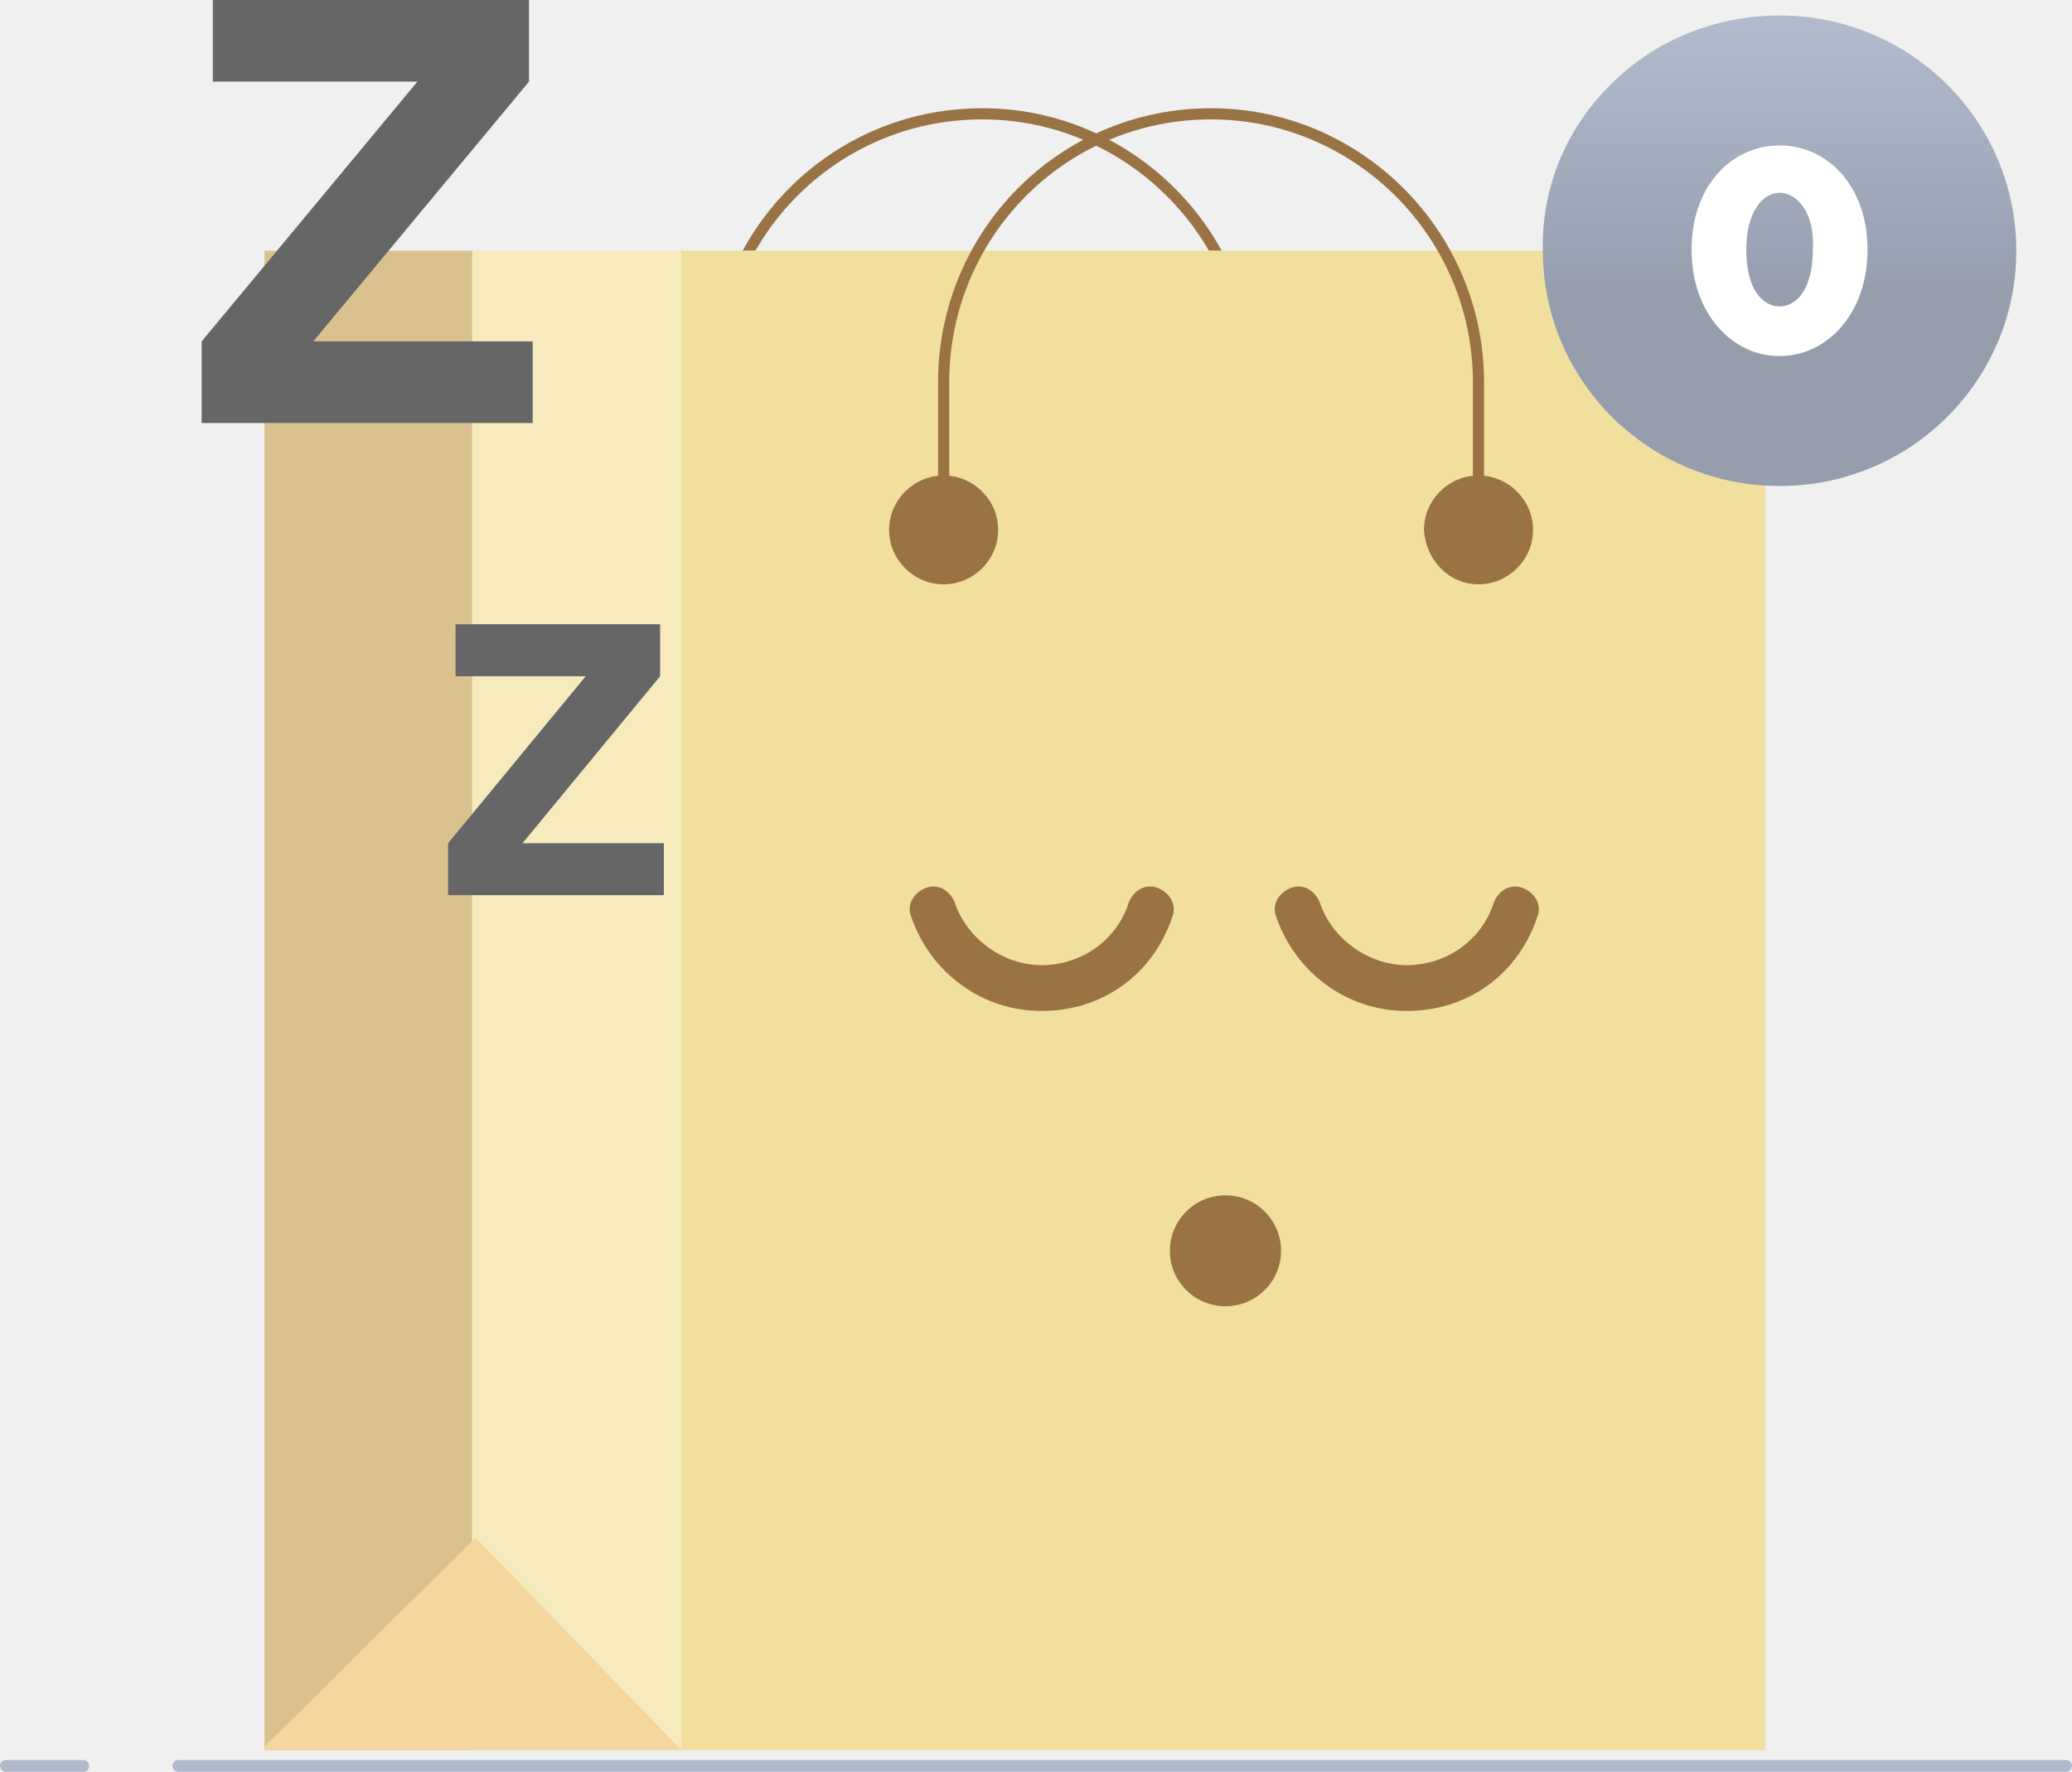
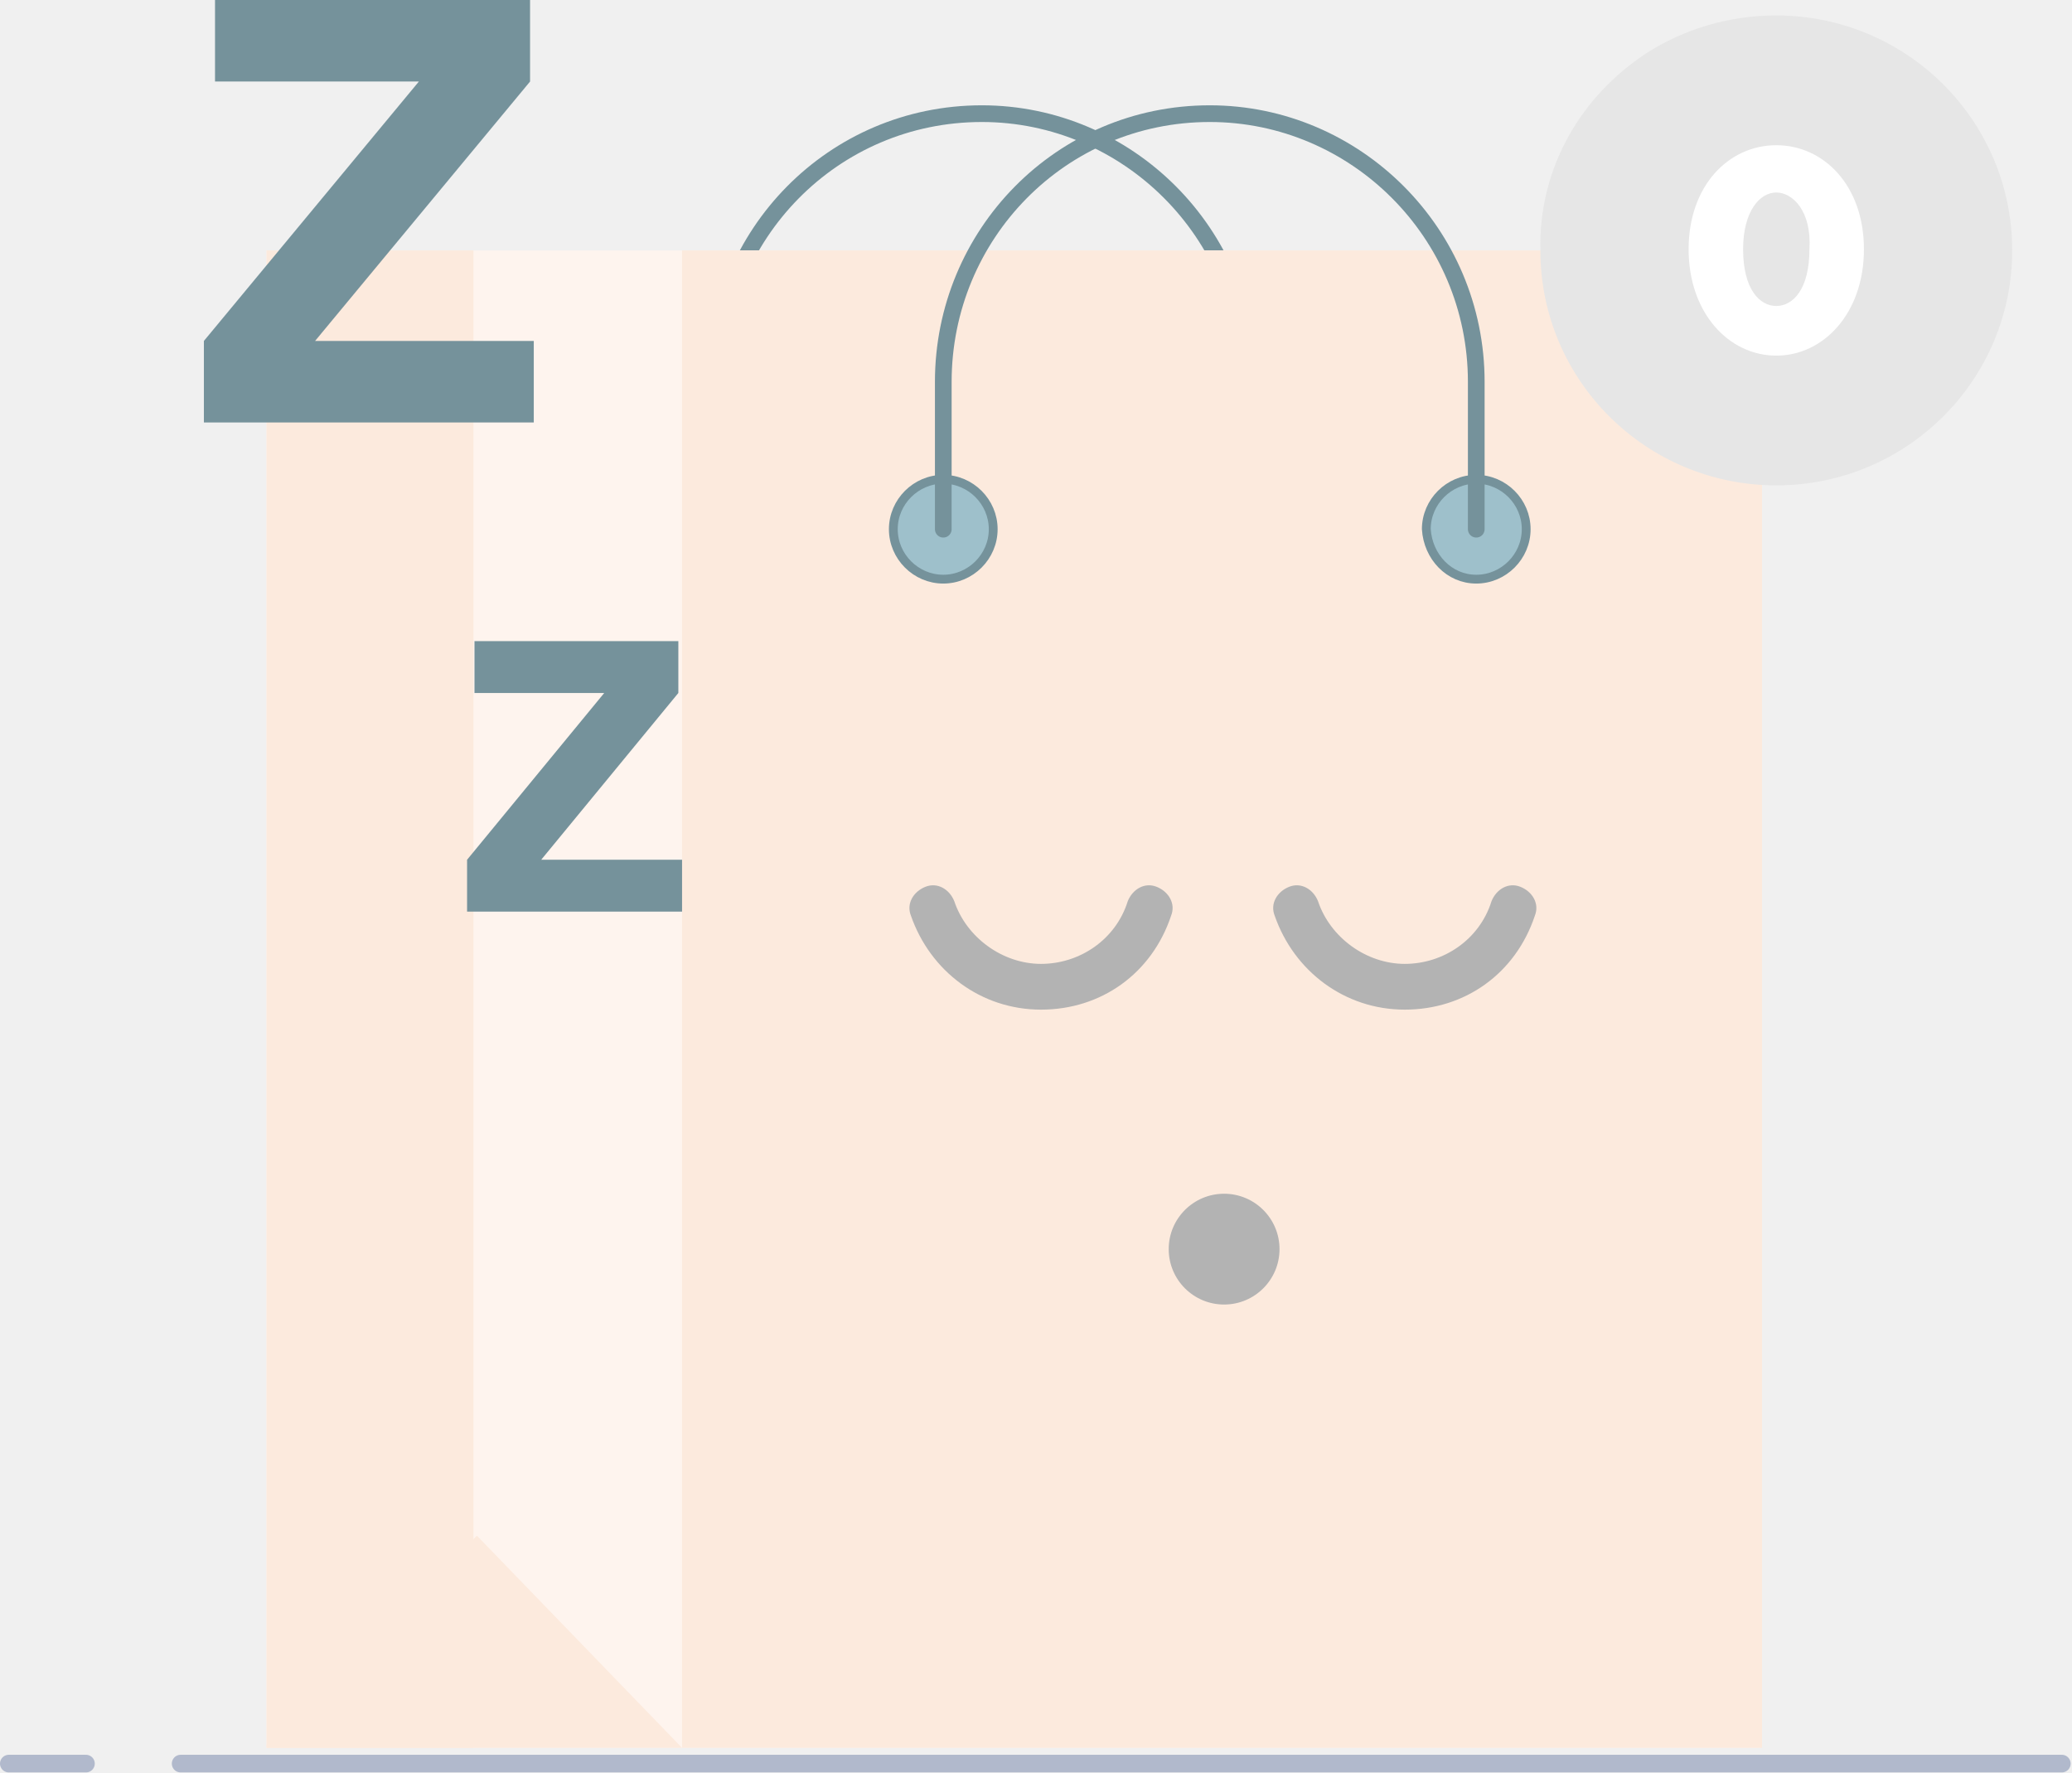
- <svg xmlns="http://www.w3.org/2000/svg" width="352" height="301" viewBox="0 0 352 301" fill="none">
-   <path d="M121.453 90.022V64.968C121.453 39.914 141.479 19.334 166.884 19.334C191.692 19.334 212.316 39.615 212.316 64.968V90.022" stroke="#9A7344" stroke-width="1.894" stroke-miterlimit="10" stroke-linecap="round" stroke-linejoin="round" />
-   <path d="M30.291 300H351" stroke="#B1B9CC" stroke-width="2" stroke-miterlimit="10" stroke-linecap="round" stroke-linejoin="round" />
-   <path d="M1 300H14.151" stroke="#B1B9CC" stroke-width="2" stroke-miterlimit="10" stroke-linecap="round" stroke-linejoin="round" />
-   <path d="M299.592 42.598H44.938V297.316H299.592V42.598Z" fill="#F7EABD" />
-   <path d="M300.188 42.598H115.773V297.316H299.89V42.598H300.188Z" fill="#F1DF9D" />
-   <path d="M80.207 42.598H44.938V297.316H80.207V42.598Z" fill="#DAC18F" />
-   <path d="M115.774 297.316H44.938V296.719L80.804 261.226L115.774 297.316Z" fill="#F4D79F" />
-   <path d="M160.309 99.268C165.39 99.268 169.574 95.092 169.574 90.022C169.574 84.951 165.39 80.775 160.309 80.775C155.227 80.775 151.043 84.951 151.043 90.022C151.043 95.092 155.227 99.268 160.309 99.268Z" fill="#9A7344" />
-   <path d="M251.172 99.268C256.253 99.268 260.437 95.092 260.437 90.022C260.437 84.951 256.253 80.775 251.172 80.775C246.091 80.775 241.906 84.951 241.906 90.022C242.205 95.092 246.091 99.268 251.172 99.268Z" fill="#9A7344" />
-   <path d="M160.309 90.022V64.968C160.309 39.914 180.334 19.334 205.74 19.334C230.548 19.334 251.171 39.615 251.171 64.968V90.022" stroke="#9A7344" stroke-width="1.894" stroke-miterlimit="10" stroke-linecap="round" stroke-linejoin="round" />
-   <path d="M280.144 9.072C286.599 4.943 294.212 2.631 302.321 2.631C324.498 2.631 342.538 20.468 342.538 42.598C342.538 64.729 324.498 82.566 302.321 82.566C280.144 82.566 262.105 64.729 262.105 42.598C261.774 28.56 269.056 16.339 280.144 9.072Z" fill="url(#paint0_linear_288_622)" />
-   <path d="M302.318 60.494C294.239 60.494 287.373 53.255 287.373 42.397C287.373 31.539 294.239 24.702 302.318 24.702C310.396 24.702 317.262 31.539 317.262 42.397C317.262 53.255 310.396 60.494 302.318 60.494ZM302.318 52.049C305.145 52.049 307.972 49.234 307.972 42.397C308.376 35.962 305.145 32.745 302.318 32.745C299.49 32.745 296.663 35.962 296.663 42.397C296.663 49.234 299.49 52.049 302.318 52.049Z" fill="white" />
-   <path d="M176.974 171.745C166.706 171.745 158.082 165.19 154.796 155.767C153.975 153.718 155.207 151.67 157.26 150.85C159.314 150.031 161.367 151.26 162.189 153.309C164.242 159.454 170.402 163.961 176.974 163.961C183.545 163.961 189.705 159.864 191.758 153.309C192.58 151.26 194.633 150.031 196.687 150.85C198.74 151.67 199.972 153.718 199.151 155.767C195.865 165.6 187.241 171.745 176.974 171.745Z" fill="#9A7344" />
-   <path d="M238.989 171.745C228.722 171.745 220.097 165.19 216.812 155.767C215.991 153.718 217.223 151.67 219.276 150.85C221.33 150.031 223.383 151.26 224.204 153.309C226.258 159.454 232.418 163.961 238.989 163.961C245.56 163.961 251.72 159.864 253.774 153.309C254.595 151.26 256.649 150.031 258.702 150.85C260.756 151.67 261.988 153.718 261.166 155.767C257.881 165.6 249.256 171.745 238.989 171.745Z" fill="#9A7344" />
-   <path d="M208.186 221.91C213.403 221.91 217.632 217.691 217.632 212.487C217.632 207.282 213.403 203.063 208.186 203.063C202.969 203.063 198.74 207.282 198.74 212.487C198.74 217.691 202.969 221.91 208.186 221.91Z" fill="#9A7344" />
-   <path d="M36.155 13.868V0H89.866V13.868L53.217 57.995H90.498V71.863H34.26V57.995L70.909 13.868H36.155Z" fill="#666666" />
-   <path d="M77.389 114.88V106.055H112.143V114.88L88.763 143.248H112.775V152.073H76.125V143.248L99.505 114.88H77.389Z" fill="#666666" />
-   <defs>
-     <linearGradient id="paint0_linear_288_622" x1="302.322" y1="5.408" x2="302.322" y2="50.274" gradientUnits="userSpaceOnUse">
-       <stop stop-color="#B0BACC" />
-       <stop offset="1" stop-color="#969EAE" />
-     </linearGradient>
-   </defs>
+ <svg xmlns="http://www.w3.org/2000/svg" width="235" height="201" viewBox="0 0 235 201" fill="none">
+   <path d="M81.135 60.014V43.312C81.135 26.609 94.457 12.889 111.359 12.889C127.863 12.889 141.583 26.41 141.583 43.312V60.014" stroke="#75929B" stroke-width="1.894" stroke-miterlimit="10" stroke-linecap="round" stroke-linejoin="round" />
+   <path d="M20.488 200H233.847" stroke="#B1B9CC" stroke-width="2" stroke-miterlimit="10" stroke-linecap="round" stroke-linejoin="round" />
+   <path d="M1 200H9.749" stroke="#B1B9CC" stroke-width="2" stroke-miterlimit="10" stroke-linecap="round" stroke-linejoin="round" />
+   <path d="M199.643 28.399H30.229V198.211H199.643V28.399Z" fill="#FEF4EE" />
+   <path d="M200.043 28.399H77.357V198.211H199.845V28.399H200.043Z" fill="#FCEADD" />
+   <path d="M53.692 28.399H30.229V198.211H53.692V28.399Z" fill="#FCEADD" />
+   <path d="M77.354 198.211H30.229V197.813L54.09 174.151L77.354 198.211Z" fill="#FCEADD" />
+   <path d="M112.647 60.015C112.647 63.119 110.087 65.679 106.982 65.679C103.878 65.679 101.318 63.119 101.318 60.015C101.318 56.91 103.878 54.351 106.982 54.351C110.087 54.351 112.647 56.91 112.647 60.015Z" fill="#9EC0CB" stroke="#75929B" />
+   <path d="M173.096 60.015C173.096 63.119 170.536 65.679 167.432 65.679C164.357 65.679 161.96 63.147 161.768 60C161.776 56.903 164.332 54.351 167.432 54.351C170.536 54.351 173.096 56.91 173.096 60.015Z" fill="#9EC0CB" stroke="#75929B" />
+   <path d="M106.984 60.014V43.312C106.984 26.609 120.307 12.889 137.209 12.889C153.712 12.889 167.433 26.41 167.433 43.312V60.014" stroke="#75929B" stroke-width="1.894" stroke-miterlimit="10" stroke-linecap="round" stroke-linejoin="round" />
+   <path d="M186.708 6.047C191.002 3.295 196.066 1.753 201.462 1.753C216.215 1.753 228.217 13.645 228.217 28.398C228.217 43.152 216.215 55.043 201.462 55.043C186.708 55.043 174.706 43.152 174.706 28.398C174.486 19.04 179.331 10.892 186.708 6.047Z" fill="#E6E6E6" />
+   <path d="M201.46 40.329C196.086 40.329 191.518 35.504 191.518 28.265C191.518 21.026 196.086 16.468 201.46 16.468C206.834 16.468 211.402 21.026 211.402 28.265C211.402 35.504 206.834 40.329 201.46 40.329ZM201.46 34.699C203.341 34.699 205.222 32.822 205.222 28.265C205.49 23.975 203.341 21.83 201.46 21.83C199.579 21.83 197.698 23.975 197.698 28.265C197.698 32.822 199.579 34.699 201.46 34.699Z" fill="white" />
+   <path d="M118.07 114.498C111.239 114.498 105.501 110.127 103.316 103.845C102.769 102.48 103.589 101.114 104.955 100.568C106.321 100.021 107.687 100.841 108.234 102.206C109.6 106.303 113.698 109.308 118.07 109.308C122.441 109.308 126.539 106.577 127.905 102.206C128.452 100.841 129.818 100.021 131.184 100.568C132.55 101.114 133.37 102.48 132.823 103.845C130.638 110.4 124.9 114.498 118.07 114.498Z" fill="#B3B3B3" />
+   <path d="M159.325 114.498C152.495 114.498 146.757 110.127 144.572 103.845C144.025 102.48 144.845 101.114 146.211 100.568C147.577 100.021 148.943 100.841 149.489 102.206C150.856 106.303 154.954 109.308 159.325 109.308C163.697 109.308 167.795 106.577 169.161 102.206C169.708 100.841 171.074 100.021 172.44 100.568C173.806 101.114 174.626 102.48 174.079 103.845C171.893 110.4 166.156 114.498 159.325 114.498Z" fill="#B3B3B3" />
+   <path d="M138.835 147.94C142.305 147.94 145.119 145.127 145.119 141.658C145.119 138.188 142.305 135.375 138.835 135.375C135.364 135.375 132.551 138.188 132.551 141.658C132.551 145.127 135.364 147.94 138.835 147.94Z" fill="#B3B3B3" />
+   <path d="M24.386 9.246V0H60.118V9.246L35.736 38.663H60.539V47.909H23.125V38.663L47.507 9.246H24.386Z" fill="#75929B" />
+   <path d="M53.815 78.588V72.704H76.936V78.588L61.382 97.499H77.357V103.382H52.975V97.499L68.529 78.588H53.815Z" fill="#75929B" />
</svg>
